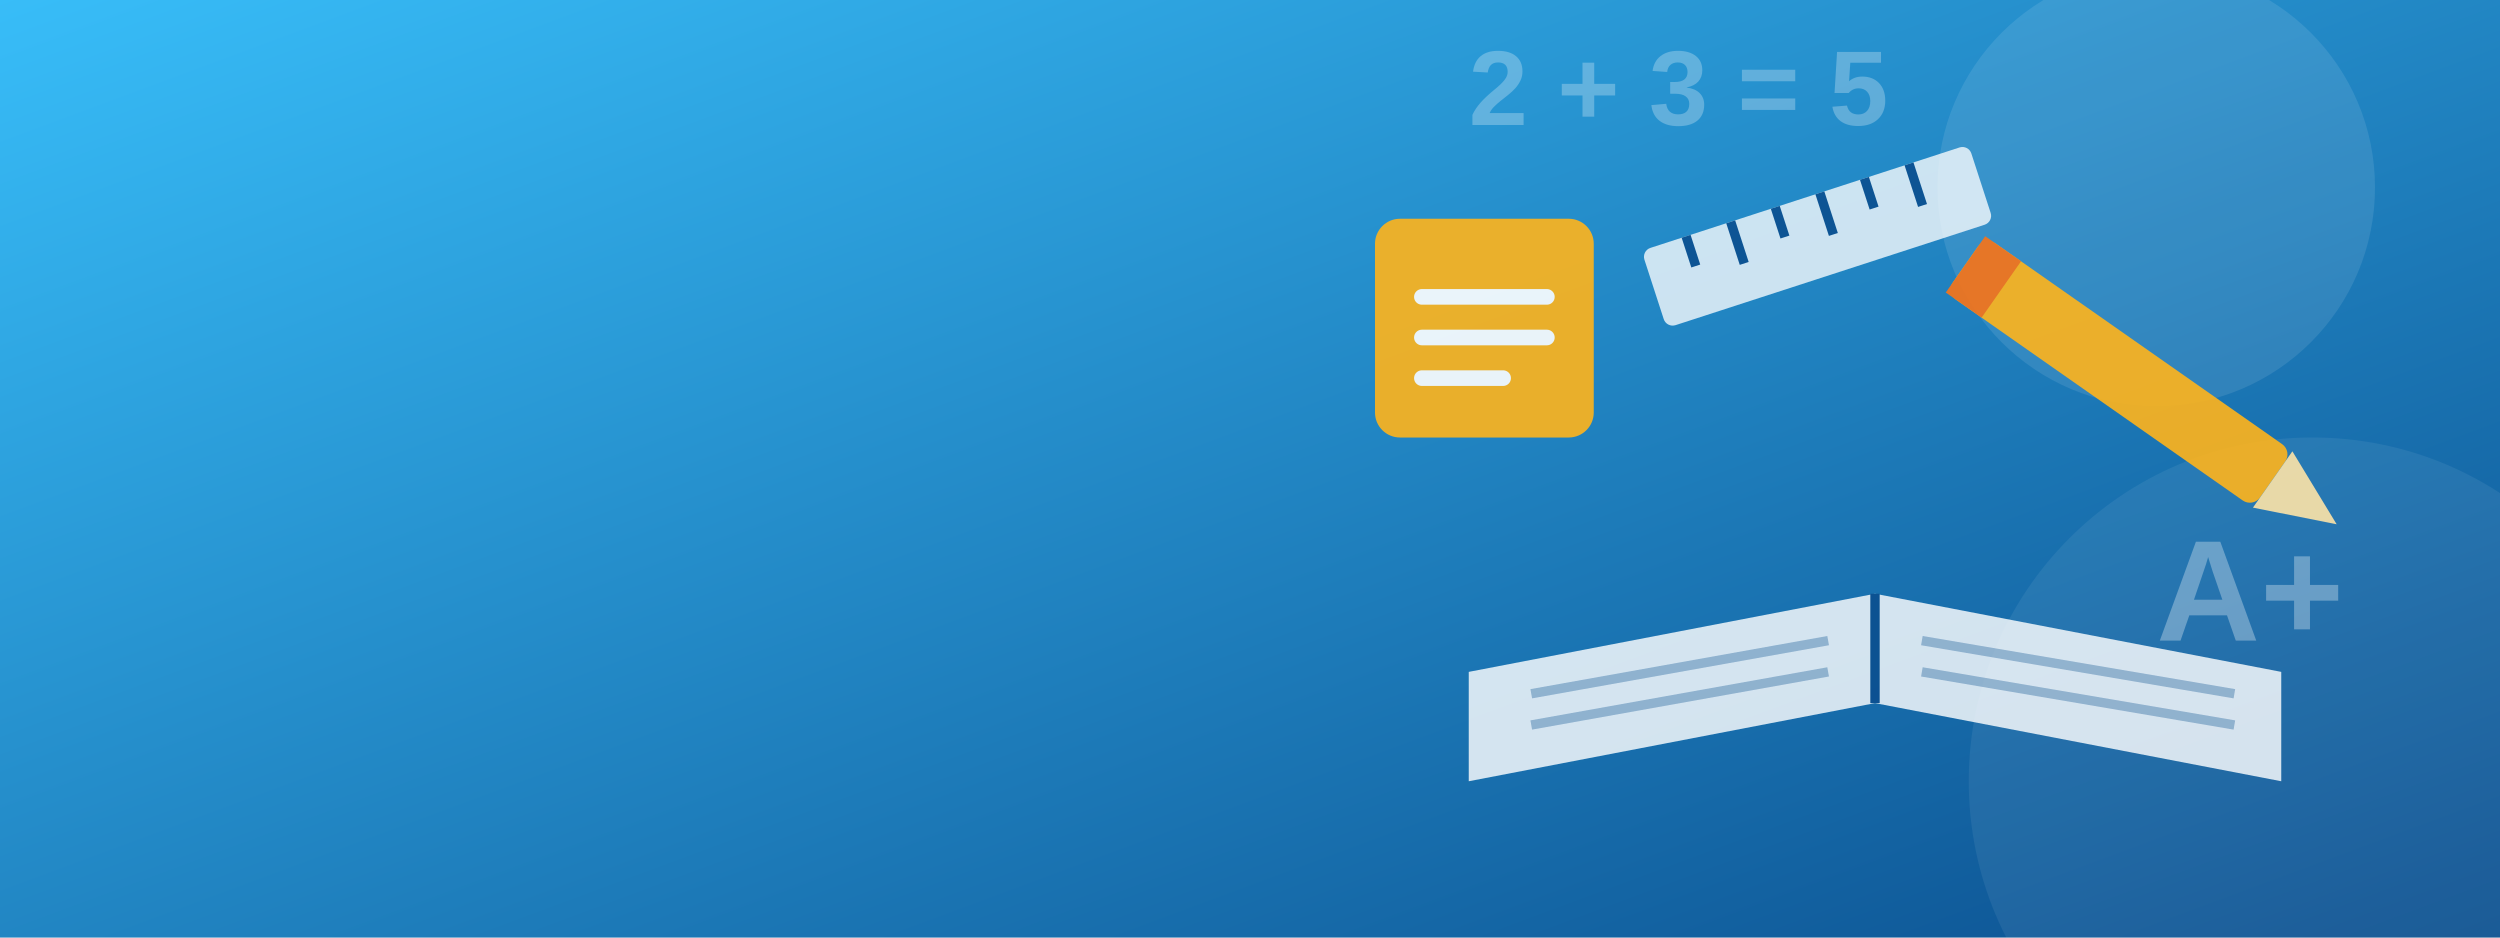
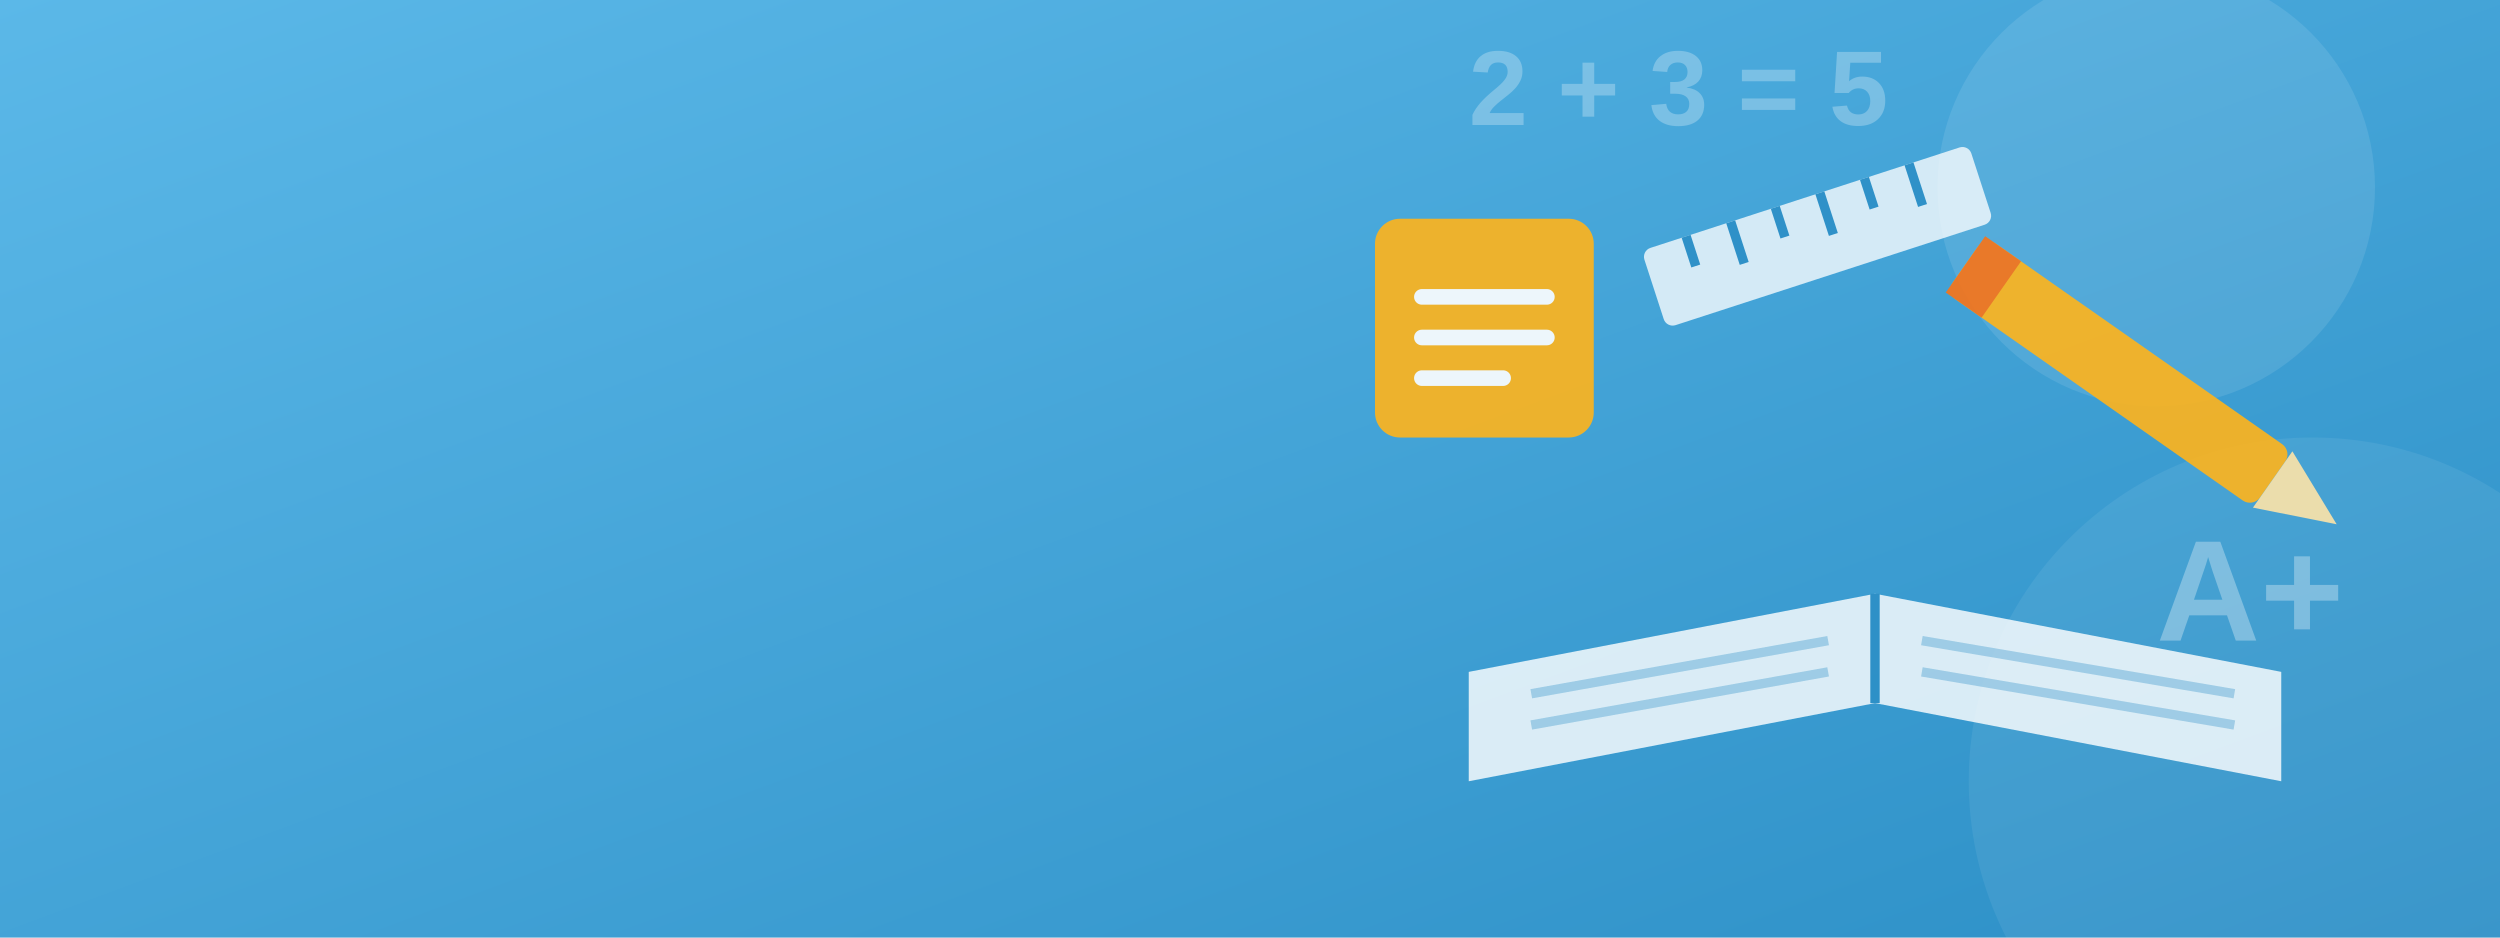
<svg xmlns="http://www.w3.org/2000/svg" viewBox="0 0 800 300" preserveAspectRatio="xMaxYMid slice">
  <defs>
    <linearGradient id="g" x1="0" y1="0" x2="1" y2="1">
-       <stop offset="0" stop-color="#38bdf8" />
-       <stop offset="1" stop-color="#0b4f8f" />
+       <stop offset="0" stop-color="#5bb8e8" />
+       <stop offset="1" stop-color="#2c8fc6" />
    </linearGradient>
  </defs>
  <rect width="800" height="300" fill="url(#g)" />
  <circle cx="690" cy="60" r="70" fill="#fff" opacity=".10" />
  <circle cx="740" cy="250" r="110" fill="#fff" opacity=".07" />
  <g opacity=".9">
    <path d="M470 215 L600 190 L730 215 V250 L600 225 L470 250 Z" fill="#fff" opacity=".9" />
-     <path d="M600 190 V225" stroke="#0b4f8f" stroke-width="3" />
-     <g stroke="#0b4f8f" stroke-width="3" opacity=".35">
+     <path d="M600 190 V225" stroke="#2c8fc6" stroke-width="3" />
+     <g stroke="#2c8fc6" stroke-width="3" opacity=".35">
      <path d="M490 222 L585 205" />
      <path d="M490 232 L585 215" />
      <path d="M715 222 L615 205" />
      <path d="M715 232 L615 215" />
    </g>
    <rect x="440" y="70" width="70" height="70" rx="8" fill="#ffb41b" />
    <path d="M455 95h40M455 108h40M455 121h26" stroke="#fff" stroke-width="5" stroke-linecap="round" />
    <g transform="rotate(35 660 110)">
      <rect x="620" y="96" width="120" height="22" rx="4" fill="#ffb41b" />
      <path d="M740 96 L765 107 L740 118Z" fill="#fde3a7" />
      <rect x="620" y="96" width="14" height="22" fill="#f97316" />
    </g>
    <g transform="rotate(-18 560 90)">
      <rect x="530" y="70" width="110" height="26" rx="3" fill="#fff" opacity=".85" />
-       <g stroke="#0b4f8f" stroke-width="3">
+       <g stroke="#2c8fc6" stroke-width="3">
        <path d="M545 70v10M560 70v14M575 70v10M590 70v14M605 70v10M620 70v14" />
      </g>
    </g>
    <text x="690" y="205" font-family="Arial" font-weight="700" font-size="46" fill="#fff" opacity=".35">A+</text>
    <text x="470" y="40" font-family="Arial" font-weight="700" font-size="34" fill="#fff" opacity=".3">2 + 3 = 5</text>
  </g>
</svg>
